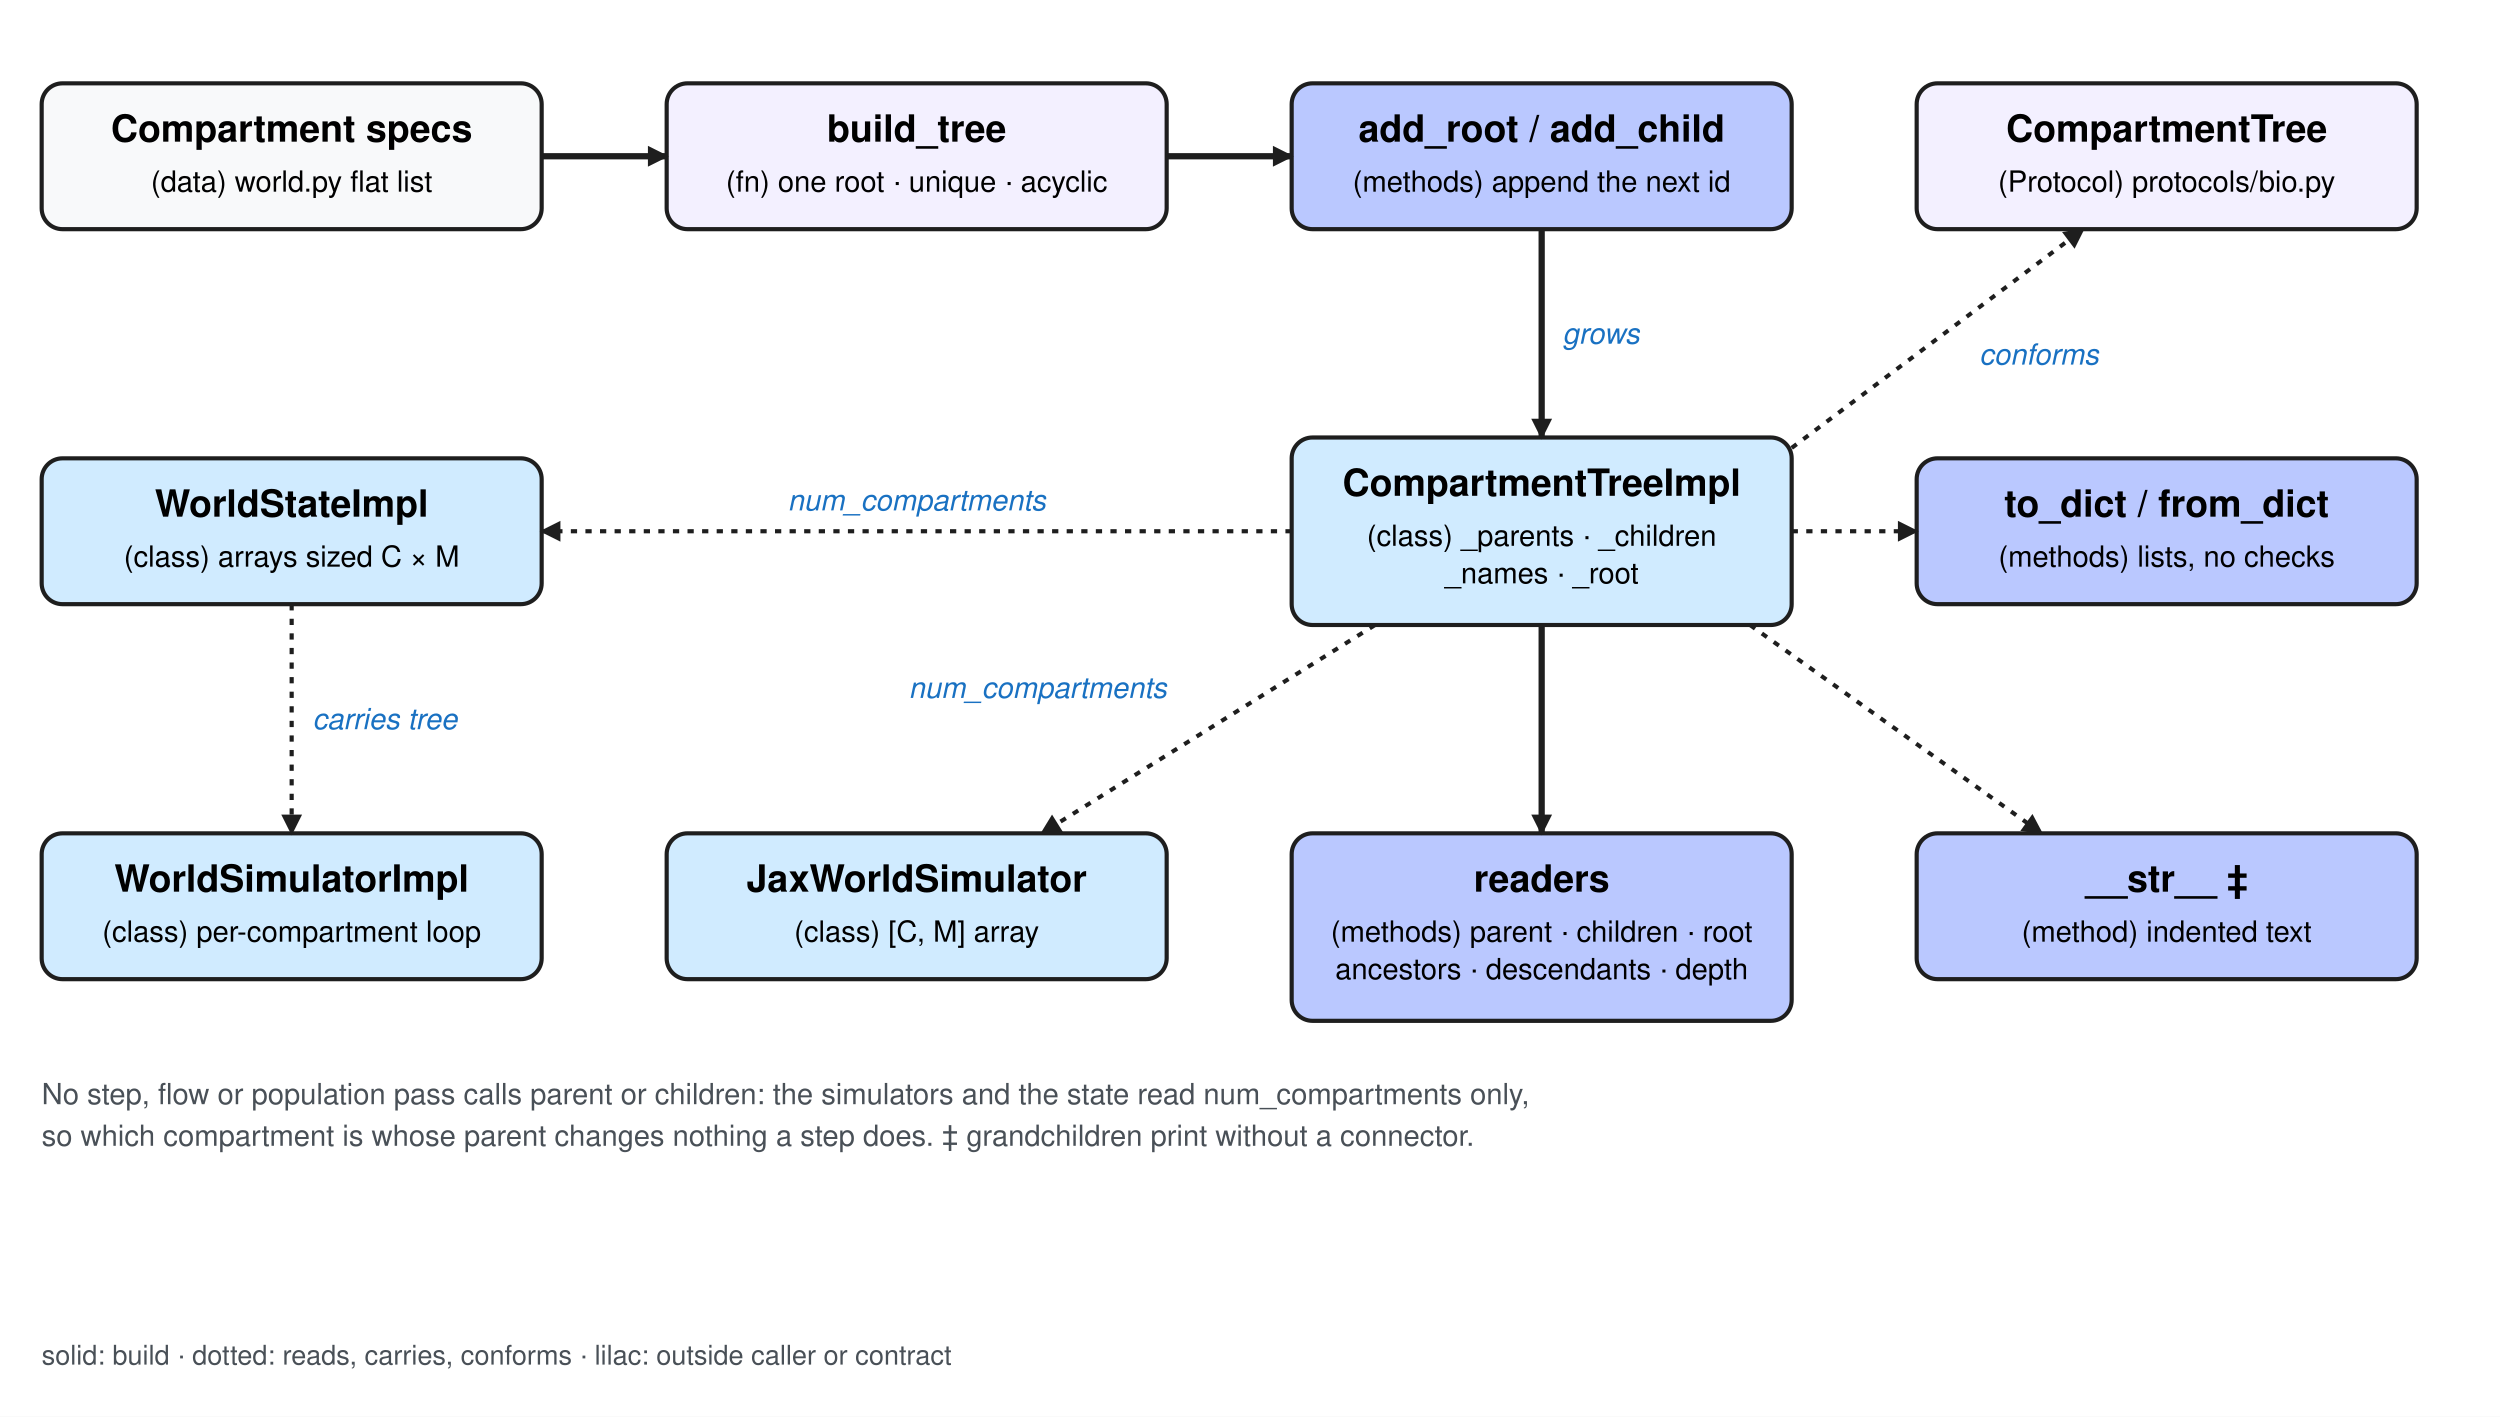
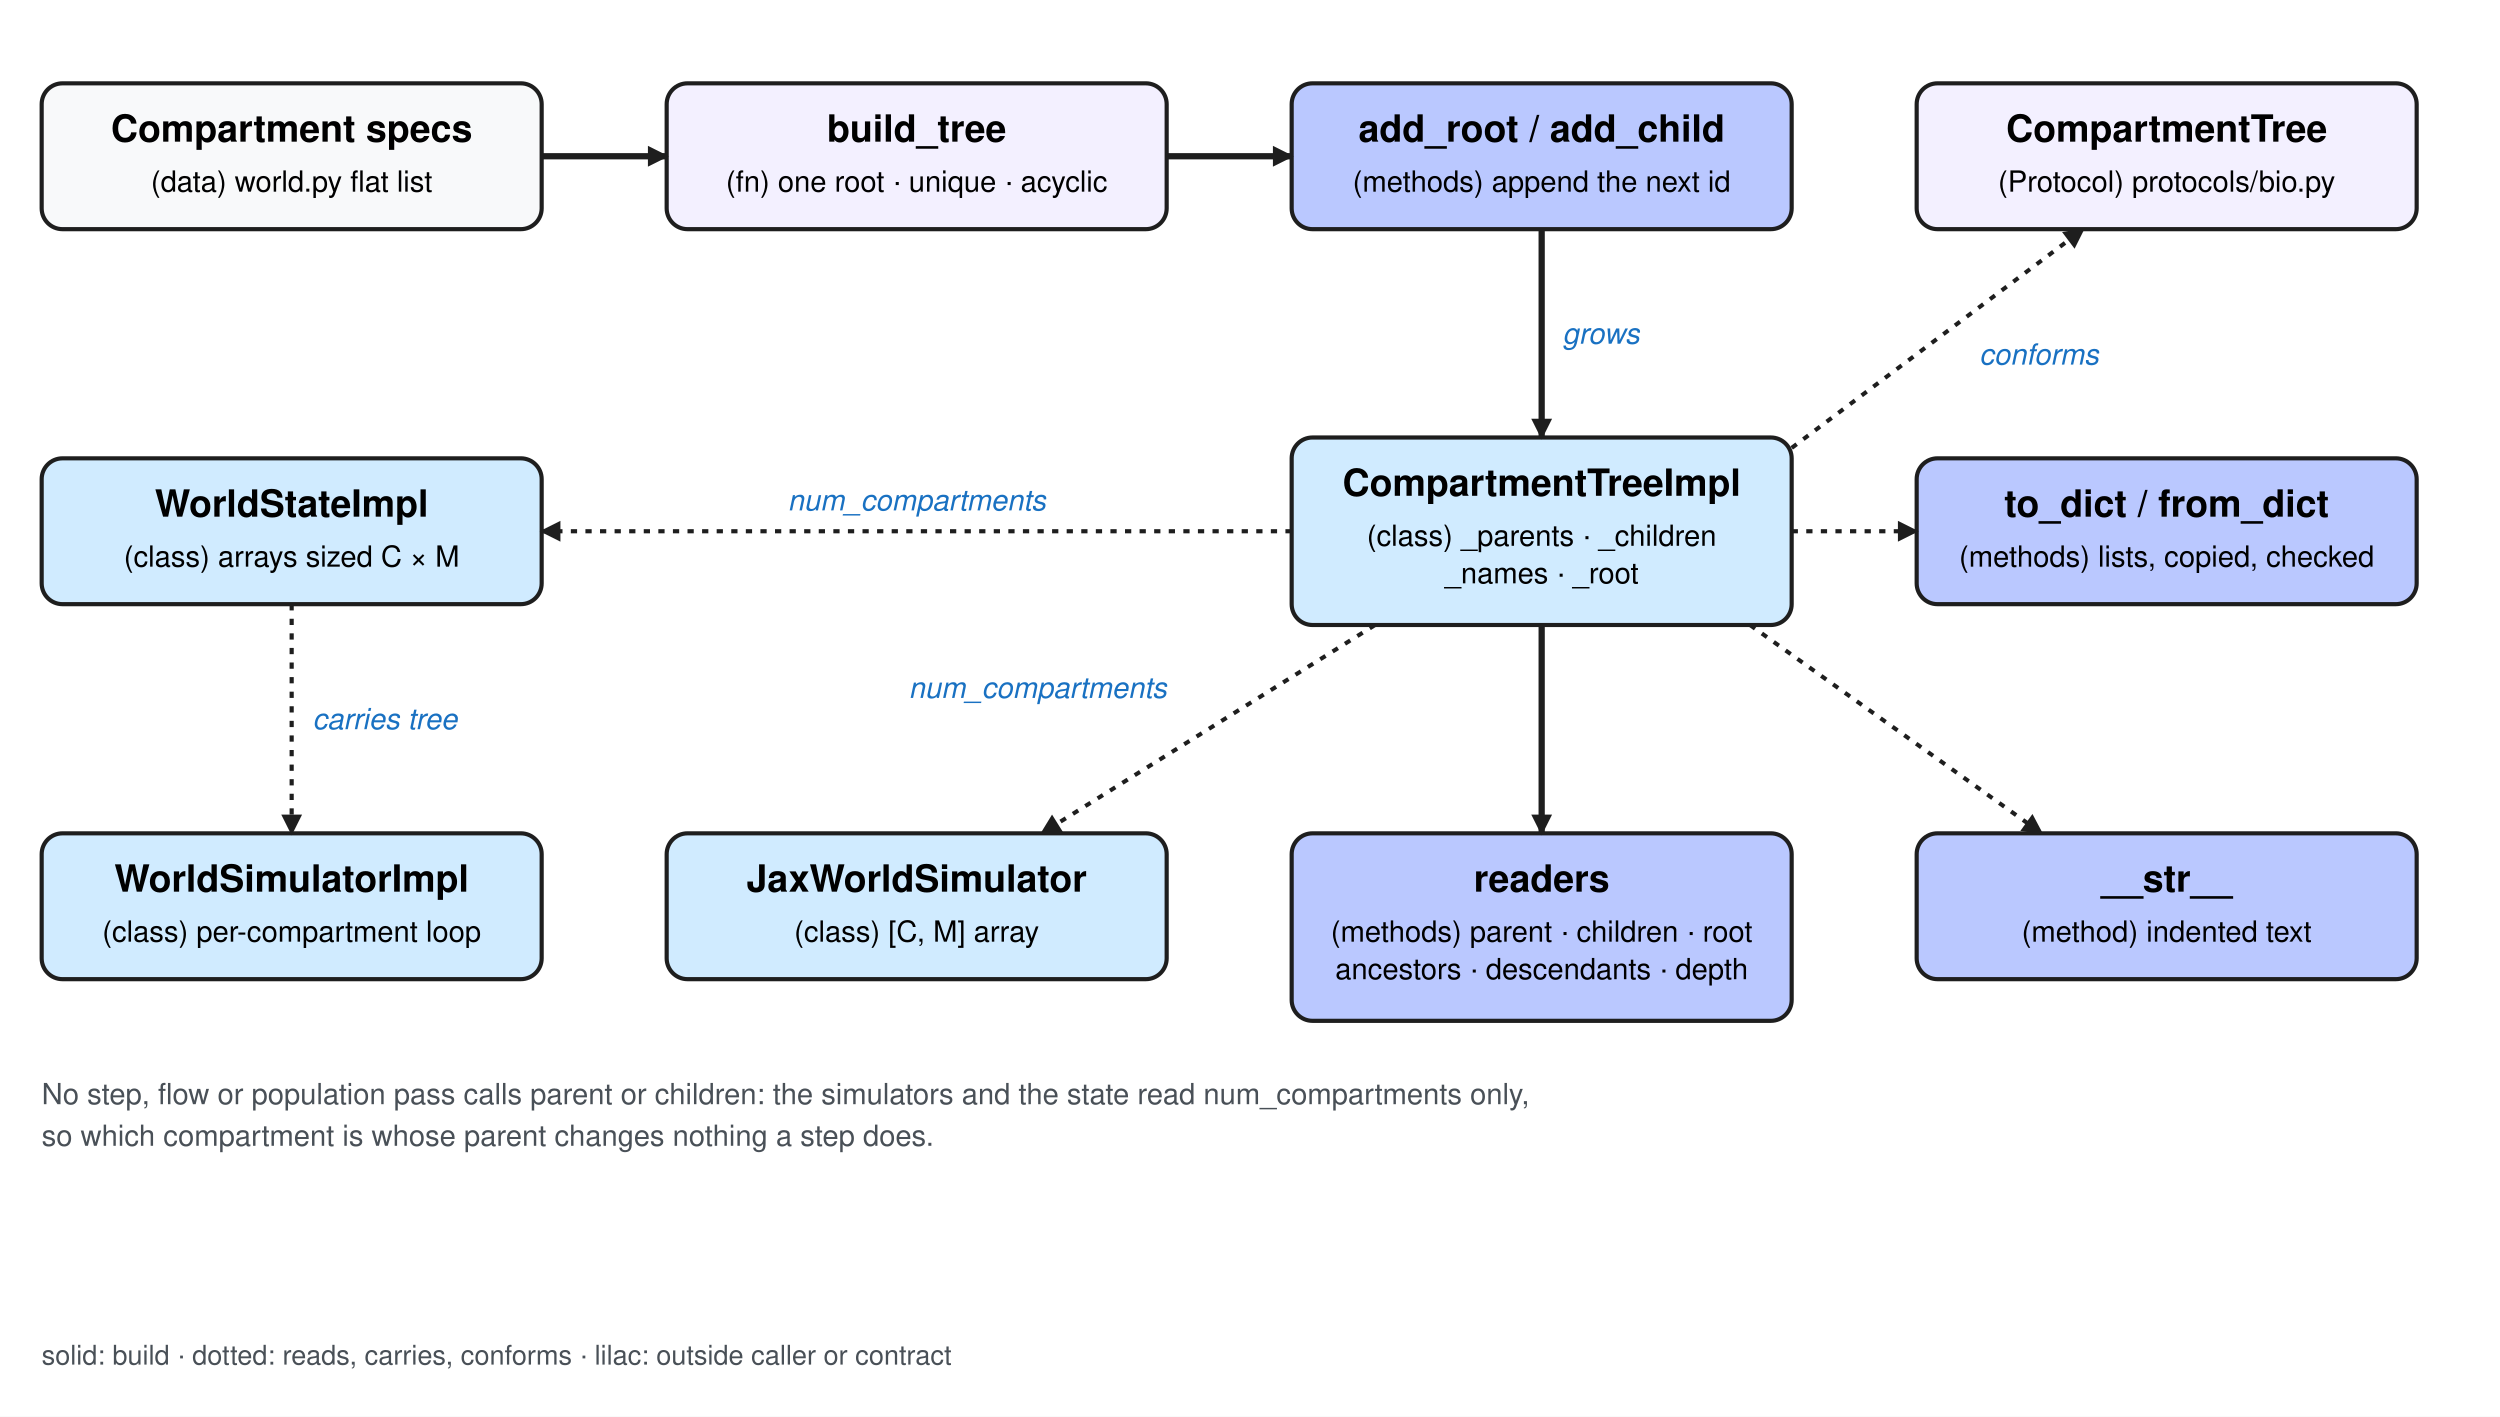
<svg xmlns="http://www.w3.org/2000/svg" width="2400" height="1360" viewBox="0 0 1200 680" font-family="Helvetica, Arial, sans-serif">
  <defs>
    <marker id="arrowhead" viewBox="0 0 10 10" refX="9" refY="5" markerUnits="userSpaceOnUse" markerWidth="10" markerHeight="10" orient="auto-start-reverse">
      <polygon id="arrowhead-shape" points="0,0 10,5 0,10" fill="#1e1e1e" />
    </marker>
  </defs>
  <rect id="bg" x="0" y="0" width="1200" height="680" fill="#ffffff" />
  <g id="n-comp">
    <rect id="n-comp-box" x="20" y="40" width="240" height="70" rx="10" fill="#f8f9fa" stroke="#1e1e1e" stroke-width="2" />
    <text id="n-comp-name" x="140.0" y="68" font-size="18" font-weight="600" text-anchor="middle">Compartment specs</text>
    <text id="n-comp-kind" x="140.0" y="92" font-size="14" text-anchor="middle">(data) world.py flat list</text>
  </g>
  <g id="n-bt">
    <rect id="n-bt-box" x="320" y="40" width="240" height="70" rx="10" fill="#f3f0ff" stroke="#1e1e1e" stroke-width="2" />
    <text id="n-bt-name" x="440.0" y="68" font-size="18" font-weight="600" text-anchor="middle">build_tree</text>
    <text id="n-bt-kind" x="440.0" y="92" font-size="14" text-anchor="middle">(fn) one root · unique · acyclic</text>
  </g>
  <g id="n-add">
    <rect id="n-add-box" x="620" y="40" width="240" height="70" rx="10" fill="#bac8ff" stroke="#1e1e1e" stroke-width="2" />
    <text id="n-add-name" x="740.0" y="68" font-size="18" font-weight="600" text-anchor="middle">add_root / add_child</text>
    <text id="n-add-kind" x="740.0" y="92" font-size="14" text-anchor="middle">(methods) append the next id</text>
  </g>
  <g id="n-proto">
    <rect id="n-proto-box" x="920" y="40" width="240" height="70" rx="10" fill="#f3f0ff" stroke="#1e1e1e" stroke-width="2" />
    <text id="n-proto-name" x="1040.0" y="68" font-size="18" font-weight="600" text-anchor="middle">CompartmentTree</text>
    <text id="n-proto-kind" x="1040.0" y="92" font-size="14" text-anchor="middle">(Protocol) protocols/bio.py</text>
  </g>
  <g id="n-ws">
    <rect id="n-ws-box" x="20" y="220" width="240" height="70" rx="10" fill="#d0ebff" stroke="#1e1e1e" stroke-width="2" />
    <text id="n-ws-name" x="140.0" y="248" font-size="18" font-weight="600" text-anchor="middle">WorldStateImpl</text>
    <text id="n-ws-kind" x="140.0" y="272" font-size="14" text-anchor="middle">(class) arrays sized C × M</text>
  </g>
  <g id="n-tree">
    <rect id="n-tree-box" x="620" y="210" width="240" height="90" rx="10" fill="#d0ebff" stroke="#1e1e1e" stroke-width="2" />
    <text id="n-tree-name" x="740.0" y="238" font-size="18" font-weight="600" text-anchor="middle">CompartmentTreeImpl</text>
    <text id="n-tree-kind" x="740.0" y="262" font-size="14" text-anchor="middle">(class) _parents · _children</text>
    <text id="n-tree-kind2" x="740.0" y="280" font-size="14" text-anchor="middle">_names · _root</text>
  </g>
  <g id="n-dict">
    <rect id="n-dict-box" x="920" y="220" width="240" height="70" rx="10" fill="#bac8ff" stroke="#1e1e1e" stroke-width="2" />
    <text id="n-dict-name" x="1040.0" y="248" font-size="18" font-weight="600" text-anchor="middle">to_dict / from_dict</text>
-     <text id="n-dict-kind" x="1040.0" y="272" font-size="14" text-anchor="middle">(methods) lists, no checks</text>
+     <text id="n-dict-kind" x="1040.0" y="272" font-size="14" text-anchor="middle">(methods) lists, copied, checked</text>
  </g>
  <g id="n-ref">
    <rect id="n-ref-box" x="20" y="400" width="240" height="70" rx="10" fill="#d0ebff" stroke="#1e1e1e" stroke-width="2" />
    <text id="n-ref-name" x="140.0" y="428" font-size="18" font-weight="600" text-anchor="middle">WorldSimulatorImpl</text>
    <text id="n-ref-kind" x="140.0" y="452" font-size="14" text-anchor="middle">(class) per-compartment loop</text>
  </g>
  <g id="n-jax">
    <rect id="n-jax-box" x="320" y="400" width="240" height="70" rx="10" fill="#d0ebff" stroke="#1e1e1e" stroke-width="2" />
    <text id="n-jax-name" x="440.0" y="428" font-size="18" font-weight="600" text-anchor="middle">JaxWorldSimulator</text>
    <text id="n-jax-kind" x="440.0" y="452" font-size="14" text-anchor="middle">(class) [C, M] array</text>
  </g>
  <g id="n-read">
    <rect id="n-read-box" x="620" y="400" width="240" height="90" rx="10" fill="#bac8ff" stroke="#1e1e1e" stroke-width="2" />
    <text id="n-read-name" x="740.0" y="428" font-size="18" font-weight="600" text-anchor="middle">readers</text>
    <text id="n-read-kind" x="740.0" y="452" font-size="14" text-anchor="middle">(methods) parent · children · root</text>
    <text id="n-read-kind2" x="740.0" y="470" font-size="14" text-anchor="middle">ancestors · descendants · depth</text>
  </g>
  <g id="n-str">
    <rect id="n-str-box" x="920" y="400" width="240" height="70" rx="10" fill="#bac8ff" stroke="#1e1e1e" stroke-width="2" />
-     <text id="n-str-name" x="1040.0" y="428" font-size="18" font-weight="600" text-anchor="middle">__str__ ‡</text>
+     <text id="n-str-name" x="1040.0" y="428" font-size="18" font-weight="600" text-anchor="middle">__str__</text>
    <text id="n-str-kind" x="1040.0" y="452" font-size="14" text-anchor="middle">(method) indented text</text>
  </g>
  <line id="e-comp-bt" x1="260" y1="75" x2="320" y2="75" stroke="#1e1e1e" stroke-width="3" marker-end="url(#arrowhead)" />
  <line id="e-bt-add" x1="560" y1="75" x2="620" y2="75" stroke="#1e1e1e" stroke-width="3" marker-end="url(#arrowhead)" />
  <line id="e-add-tree" x1="740" y1="110" x2="740" y2="210" stroke="#1e1e1e" stroke-width="3" marker-end="url(#arrowhead)" />
  <text id="l-add-tree" x="750" y="165" font-size="14" fill="#1971c2" font-style="italic" text-anchor="start">grows</text>
  <line id="e-tree-proto" x1="860" y1="215" x2="1000" y2="110" stroke="#1e1e1e" stroke-width="2" stroke-dasharray="3 4" marker-end="url(#arrowhead)" />
  <text id="l-tree-proto" x="950" y="175" font-size="14" fill="#1971c2" font-style="italic" text-anchor="start">conforms</text>
  <line id="e-tree-dict" x1="860" y1="255" x2="920" y2="255" stroke="#1e1e1e" stroke-width="2" stroke-dasharray="3 4" marker-end="url(#arrowhead)" />
  <line id="e-tree-ws" x1="620" y1="255" x2="260" y2="255" stroke="#1e1e1e" stroke-width="2" stroke-dasharray="3 4" marker-end="url(#arrowhead)" />
  <text id="l-tree-ws" x="440" y="245" font-size="14" fill="#1971c2" font-style="italic" text-anchor="middle">num_compartments</text>
  <line id="e-ws-ref" x1="140" y1="290" x2="140" y2="400" stroke="#1e1e1e" stroke-width="2" stroke-dasharray="3 4" marker-end="url(#arrowhead)" />
  <text id="l-ws-ref" x="150" y="350" font-size="14" fill="#1971c2" font-style="italic" text-anchor="start">carries tree</text>
  <line id="e-tree-jax" x1="660" y1="300" x2="500" y2="400" stroke="#1e1e1e" stroke-width="2" stroke-dasharray="3 4" marker-end="url(#arrowhead)" />
  <text id="l-tree-jax" x="560" y="335" font-size="14" fill="#1971c2" font-style="italic" text-anchor="end">num_compartments</text>
  <line id="e-tree-read" x1="740" y1="300" x2="740" y2="400" stroke="#1e1e1e" stroke-width="3" marker-end="url(#arrowhead)" />
  <line id="e-tree-str" x1="840" y1="300" x2="980" y2="400" stroke="#1e1e1e" stroke-width="2" stroke-dasharray="3 4" marker-end="url(#arrowhead)" />
  <text id="t-note1" x="20" y="530" font-size="14" fill="#495057" text-anchor="start">No step, flow or population pass calls parent or children: the simulators and the state read num_compartments only,</text>
-   <text id="t-note2" x="20" y="550" font-size="14" fill="#495057" text-anchor="start">so which compartment is whose parent changes nothing a step does. ‡ grandchildren print without a connector.</text>
+   <text id="t-note2" x="20" y="550" font-size="14" fill="#495057" text-anchor="start">so which compartment is whose parent changes nothing a step does.</text>
  <text id="t-legend" x="20" y="655" font-size="13" fill="#495057" text-anchor="start">solid: build · dotted: reads, carries, conforms · lilac: outside caller or contract</text>
</svg>
